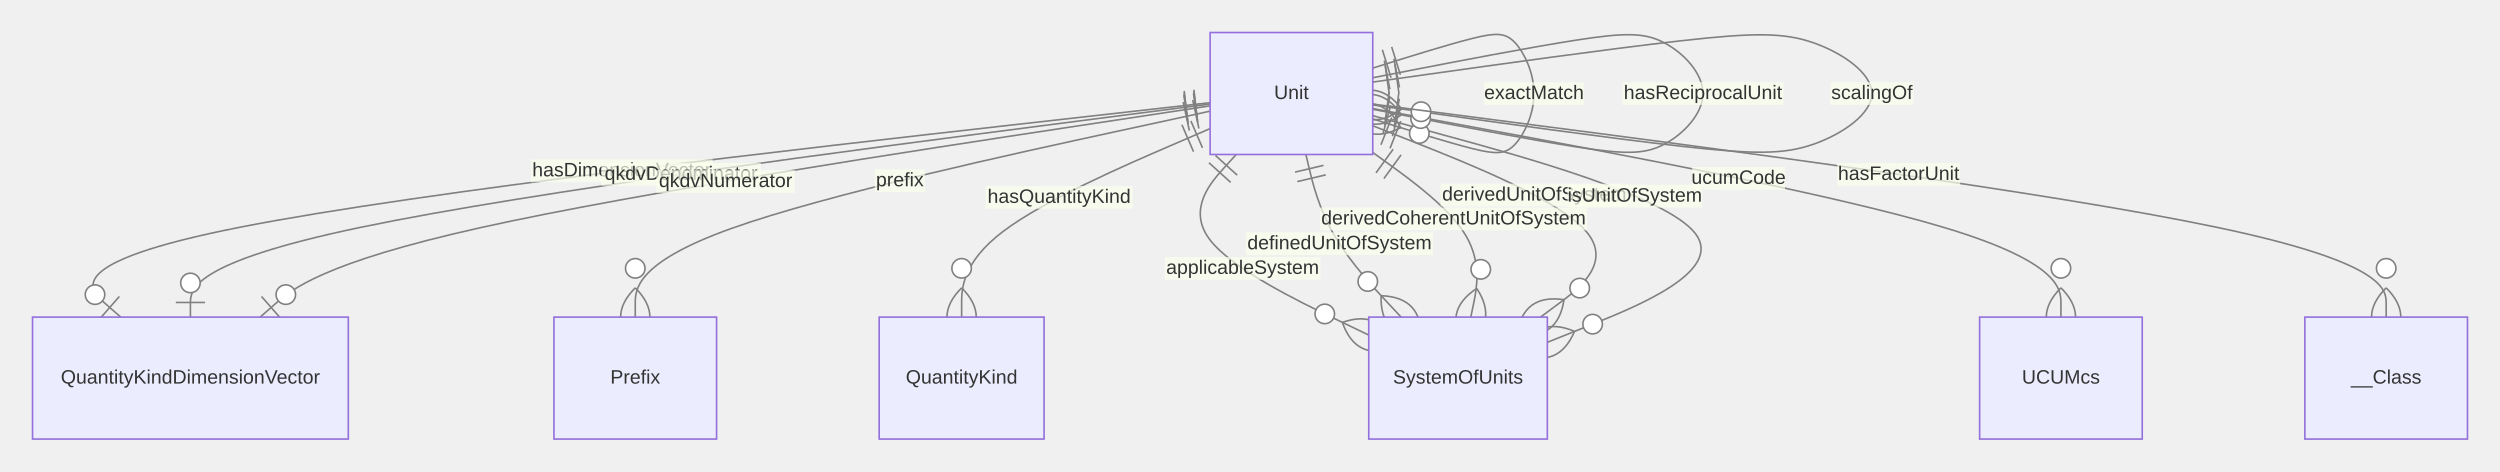
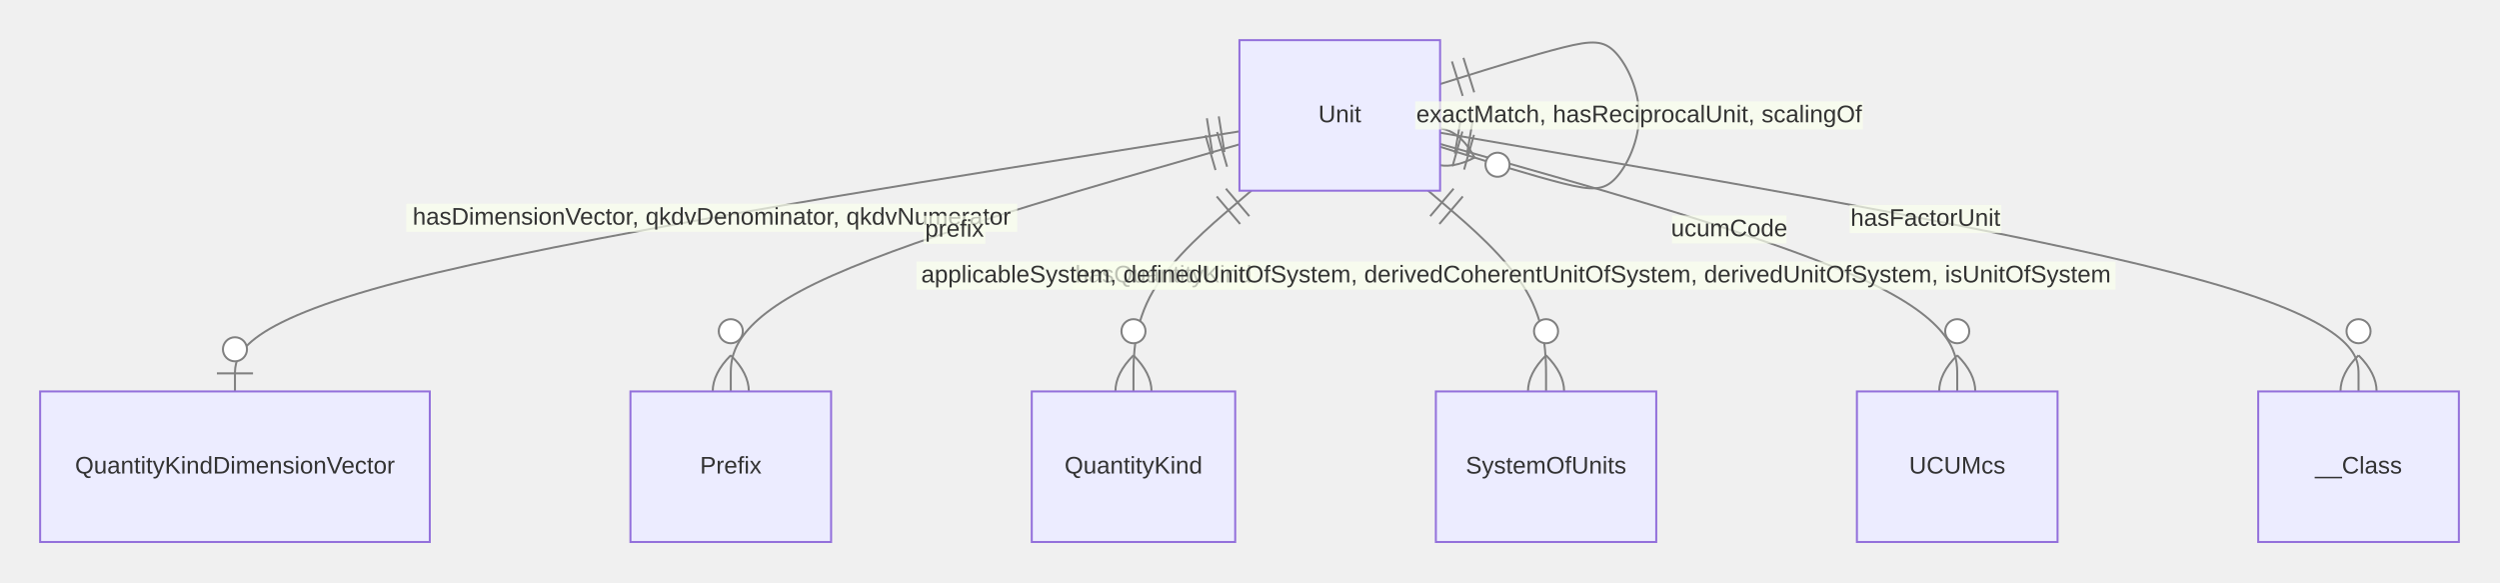
- <svg xmlns="http://www.w3.org/2000/svg" aria-roledescription="er" role="graphics-document document" viewBox="0 0 1537.348 290" height="290" width="1537.348" id="container">
+ <svg xmlns="http://www.w3.org/2000/svg" aria-roledescription="er" role="graphics-document document" viewBox="0 0 1245.42 290" height="290" width="1245.42" id="container">
  <style>#container{font-family:"trebuchet ms",verdana,arial,sans-serif;font-size:16px;fill:#333;}#container .error-icon{fill:#552222;}#container .error-text{fill:#552222;stroke:#552222;}#container .edge-thickness-normal{stroke-width:1px;}#container .edge-thickness-thick{stroke-width:3.5px;}#container .edge-pattern-solid{stroke-dasharray:0;}#container .edge-thickness-invisible{stroke-width:0;fill:none;}#container .edge-pattern-dashed{stroke-dasharray:3;}#container .edge-pattern-dotted{stroke-dasharray:2;}#container .marker{fill:#333333;stroke:#333333;}#container .marker.cross{stroke:#333333;}#container svg{font-family:"trebuchet ms",verdana,arial,sans-serif;font-size:16px;}#container p{margin:0;}#container .entityBox{fill:#ECECFF;stroke:#9370DB;}#container .attributeBoxOdd{fill:#ffffff;stroke:#9370DB;}#container .attributeBoxEven{fill:#f2f2f2;stroke:#9370DB;}#container .relationshipLabelBox{fill:hsl(80, 100%, 96.275%);opacity:0.7;background-color:hsl(80, 100%, 96.275%);}#container .relationshipLabelBox rect{opacity:0.5;}#container .relationshipLine{stroke:#333333;}#container .entityTitleText{text-anchor:middle;font-size:18px;fill:#333;}#container #MD_PARENT_START{fill:#f5f5f5!important;stroke:#333333!important;stroke-width:1;}#container #MD_PARENT_END{fill:#f5f5f5!important;stroke:#333333!important;stroke-width:1;}#container :root{--mermaid-font-family:"trebuchet ms",verdana,arial,sans-serif;}</style>
  <g />
  <defs>
    <marker orient="auto" markerHeight="240" markerWidth="190" refY="7" refX="0" id="MD_PARENT_START">
      <path d="M 18,7 L9,13 L1,7 L9,1 Z" />
    </marker>
  </defs>
  <defs>
    <marker orient="auto" markerHeight="28" markerWidth="20" refY="7" refX="19" id="MD_PARENT_END">
      <path d="M 18,7 L9,13 L1,7 L9,1 Z" />
    </marker>
  </defs>
  <defs>
    <marker orient="auto" markerHeight="18" markerWidth="18" refY="9" refX="0" id="ONLY_ONE_START">
      <path d="M9,0 L9,18 M15,0 L15,18" fill="none" stroke="gray" />
    </marker>
  </defs>
  <defs>
    <marker orient="auto" markerHeight="18" markerWidth="18" refY="9" refX="18" id="ONLY_ONE_END">
      <path d="M3,0 L3,18 M9,0 L9,18" fill="none" stroke="gray" />
    </marker>
  </defs>
  <defs>
    <marker orient="auto" markerHeight="18" markerWidth="30" refY="9" refX="0" id="ZERO_OR_ONE_START">
      <circle r="6" cy="9" cx="21" fill="white" stroke="gray" />
      <path d="M9,0 L9,18" fill="none" stroke="gray" />
    </marker>
  </defs>
  <defs>
    <marker orient="auto" markerHeight="18" markerWidth="30" refY="9" refX="30" id="ZERO_OR_ONE_END">
      <circle r="6" cy="9" cx="9" fill="white" stroke="gray" />
      <path d="M21,0 L21,18" fill="none" stroke="gray" />
    </marker>
  </defs>
  <defs>
    <marker orient="auto" markerHeight="36" markerWidth="45" refY="18" refX="18" id="ONE_OR_MORE_START">
      <path d="M0,18 Q 18,0 36,18 Q 18,36 0,18 M42,9 L42,27" fill="none" stroke="gray" />
    </marker>
  </defs>
  <defs>
    <marker orient="auto" markerHeight="36" markerWidth="45" refY="18" refX="27" id="ONE_OR_MORE_END">
      <path d="M3,9 L3,27 M9,18 Q27,0 45,18 Q27,36 9,18" fill="none" stroke="gray" />
    </marker>
  </defs>
  <defs>
    <marker orient="auto" markerHeight="36" markerWidth="57" refY="18" refX="18" id="ZERO_OR_MORE_START">
      <circle r="6" cy="18" cx="48" fill="white" stroke="gray" />
      <path d="M0,18 Q18,0 36,18 Q18,36 0,18" fill="none" stroke="gray" />
    </marker>
  </defs>
  <defs>
    <marker orient="auto" markerHeight="36" markerWidth="57" refY="18" refX="39" id="ZERO_OR_MORE_END">
      <circle r="6" cy="18" cx="9" fill="white" stroke="gray" />
      <path d="M21,18 Q39,0 57,18 Q39,36 21,18" fill="none" stroke="gray" />
    </marker>
  </defs>
-   <path style="stroke: gray; fill: none;" marker-start="url(#ONLY_ONE_START)" marker-end="url(#ZERO_OR_ONE_END)" d="M744.147,63.13L622.972,76.775C501.797,90.42,259.447,117.71,147.795,139.688C36.144,161.667,55.192,178.333,64.716,186.667L74.239,195" class="er relationshipLine" />
-   <path style="stroke: gray; fill: none;" marker-start="url(#ONLY_ONE_START)" marker-end="url(#ZERO_OR_ONE_END)" d="M744.147,63.962L639.639,77.468C535.13,90.975,326.113,117.987,221.605,139.827C117.097,161.667,117.097,178.333,117.097,186.667L117.097,195" class="er relationshipLine" />
-   <path style="stroke: gray; fill: none;" marker-start="url(#ONLY_ONE_START)" marker-end="url(#ZERO_OR_ONE_END)" d="M744.147,65.082L656.305,78.401C568.463,91.721,392.78,118.361,295.414,140.014C198.049,161.667,179.001,178.333,169.477,186.667L159.954,195" class="er relationshipLine" />
-   <path style="stroke: gray; fill: none;" marker-start="url(#ONLY_ONE_START)" marker-end="url(#ZERO_OR_MORE_END)" d="M744.147,68.343L685.23,81.119C626.313,93.895,508.479,119.448,449.562,140.557C390.645,161.667,390.645,178.333,390.645,186.667L390.645,195" class="er relationshipLine" />
-   <path style="stroke: gray; fill: none;" marker-start="url(#ONLY_ONE_START)" marker-end="url(#ZERO_OR_MORE_END)" d="M744.147,79.072L718.679,90.06C693.211,101.048,642.276,123.024,616.808,142.345C591.34,161.667,591.34,178.333,591.34,186.667L591.34,195" class="er relationshipLine" />
-   <path style="stroke: gray; fill: none;" marker-start="url(#ONLY_ONE_START)" marker-end="url(#ZERO_OR_MORE_END)" d="M760.179,95L752.631,103.333C745.082,111.667,729.985,128.333,743.57,146.843C757.155,165.352,799.421,185.704,820.555,195.88L841.688,206.056" class="er relationshipLine" />
-   <path style="stroke: gray; fill: none;" marker-start="url(#ONLY_ONE_START)" marker-end="url(#ZERO_OR_MORE_END)" d="M803.036,95L805.011,103.333C806.987,111.667,810.938,128.333,820.696,145C830.454,161.667,846.019,178.333,853.802,186.667L861.584,195" class="er relationshipLine" />
-   <path style="stroke: gray; fill: none;" marker-start="url(#ONLY_ONE_START)" marker-end="url(#ZERO_OR_MORE_END)" d="M844.147,93.734L855.937,102.279C867.727,110.823,891.308,127.911,901.357,144.789C911.406,161.667,907.924,178.333,906.183,186.667L904.441,195" class="er relationshipLine" />
-   <path style="stroke: gray; fill: none;" marker-start="url(#ONLY_ONE_START)" marker-end="url(#ZERO_OR_MORE_END)" d="M844.147,77.32L872.604,88.6C901.061,99.88,957.975,122.44,975.166,142.053C992.358,161.667,969.828,178.333,958.563,186.667L947.298,195" class="er relationshipLine" />
-   <path style="stroke: gray; fill: none;" marker-start="url(#ONLY_ONE_START)" marker-end="url(#ZERO_OR_MORE_END)" d="M844.147,71.14L889.27,83.45C934.394,95.76,1024.641,120.38,1042.537,143.604C1060.434,166.829,1005.979,188.657,978.752,199.571L951.524,210.486" class="er relationshipLine" />
-   <path style="stroke: gray; fill: none;" marker-start="url(#ONLY_ONE_START)" marker-end="url(#ZERO_OR_MORE_END)" d="M844.147,66.746L914.68,79.788C985.214,92.83,1126.281,118.915,1196.814,140.291C1267.348,161.667,1267.348,178.333,1267.348,186.667L1267.348,195" class="er relationshipLine" />
-   <path style="stroke: gray; fill: none;" marker-start="url(#ONLY_ONE_START)" marker-end="url(#ZERO_OR_MORE_END)" d="M844.147,41.875L855.814,38.229C867.48,34.583,890.814,27.292,905.397,23.646C919.98,20,925.814,20,931.647,26.25C937.48,32.5,943.314,45,943.314,57.5C943.314,70,937.48,82.5,931.647,88.75C925.814,95,919.98,95,905.397,91.354C890.814,87.708,867.48,80.417,855.814,76.771L844.147,73.125" class="er relationshipLine" />
-   <path style="stroke: gray; fill: none;" marker-start="url(#ONLY_ONE_START)" marker-end="url(#ZERO_OR_MORE_END)" d="M844.147,47.802L868.036,43.168C891.925,38.534,939.702,29.267,969.564,24.634C999.425,20,1011.369,20,1023.314,26.25C1035.258,32.5,1047.202,45,1047.202,57.5C1047.202,70,1035.258,82.5,1023.314,88.75C1011.369,95,999.425,95,969.564,90.366C939.702,85.733,891.925,76.466,868.036,71.832L844.147,67.198" class="er relationshipLine" />
-   <path style="stroke: gray; fill: none;" marker-start="url(#ONLY_ONE_START)" marker-end="url(#ZERO_OR_MORE_END)" d="M844.147,50.469L880.258,45.391C916.369,40.312,988.591,30.156,1033.73,25.078C1078.869,20,1096.925,20,1114.98,26.25C1133.036,32.5,1151.091,45,1151.091,57.5C1151.091,70,1133.036,82.5,1114.98,88.75C1096.925,95,1078.869,95,1033.73,89.922C988.591,84.844,916.369,74.688,880.258,69.609L844.147,64.531" class="er relationshipLine" />
-   <path style="stroke: gray; fill: none;" marker-start="url(#ONLY_ONE_START)" marker-end="url(#ZERO_OR_MORE_END)" d="M844.147,63.999L948.014,77.499C1051.88,90.999,1259.614,118,1363.481,139.833C1467.348,161.667,1467.348,178.333,1467.348,186.667L1467.348,195" class="er relationshipLine" />
-   <g transform="translate(744.1469,20 )" id="entity-Unit-c57ac1ea-0a24-509a-a80e-23f8c03ca739">
+   <path style="stroke: gray; fill: none;" marker-start="url(#ONLY_ONE_START)" marker-end="url(#ZERO_OR_ONE_END)" d="M617.695,65.446L534.262,78.705C450.829,91.964,283.963,118.482,200.53,140.074C117.097,161.667,117.097,178.333,117.097,186.667L117.097,195" class="er relationshipLine" />
+   <path style="stroke: gray; fill: none;" marker-start="url(#ONLY_ONE_START)" marker-end="url(#ZERO_OR_MORE_END)" d="M617.695,71.915L575.445,84.096C533.194,96.277,448.694,120.638,406.443,141.153C364.193,161.667,364.193,178.333,364.193,186.667L364.193,195" class="er relationshipLine" />
+   <path style="stroke: gray; fill: none;" marker-start="url(#ONLY_ONE_START)" marker-end="url(#ZERO_OR_MORE_END)" d="M623.635,95L613.844,103.333C604.053,111.667,584.471,128.333,574.68,145C564.888,161.667,564.888,178.333,564.888,186.667L564.888,195" class="er relationshipLine" />
+   <path style="stroke: gray; fill: none;" marker-start="url(#ONLY_ONE_START)" marker-end="url(#ZERO_OR_MORE_END)" d="M711.755,95L721.546,103.333C731.337,111.667,750.92,128.333,760.711,145C770.502,161.667,770.502,178.333,770.502,186.667L770.502,195" class="er relationshipLine" />
+   <path style="stroke: gray; fill: none;" marker-start="url(#ONLY_ONE_START)" marker-end="url(#ZERO_OR_MORE_END)" d="M717.695,71.717L760.649,83.931C803.604,96.145,889.512,120.572,932.466,141.12C975.42,161.667,975.42,178.333,975.42,186.667L975.42,195" class="er relationshipLine" />
+   <path style="stroke: gray; fill: none;" marker-start="url(#ONLY_ONE_START)" marker-end="url(#ZERO_OR_MORE_END)" d="M717.695,41.875L729.362,38.229C741.029,34.583,764.362,27.292,778.945,23.646C793.529,20,799.362,20,805.195,26.25C811.029,32.5,816.862,45,816.862,57.5C816.862,70,811.029,82.5,805.195,88.75C799.362,95,793.529,95,778.945,91.354C764.362,87.708,741.029,80.417,729.362,76.771L717.695,73.125" class="er relationshipLine" />
+   <path style="stroke: gray; fill: none;" marker-start="url(#ONLY_ONE_START)" marker-end="url(#ZERO_OR_MORE_END)" d="M717.695,66.117L793.983,79.264C870.27,92.411,1022.845,118.706,1099.133,140.186C1175.42,161.667,1175.42,178.333,1175.42,186.667L1175.42,195" class="er relationshipLine" />
+   <g transform="translate(617.6952,20 )" id="entity-Unit-c57ac1ea-0a24-509a-a80e-23f8c03ca739">
    <rect height="75" width="100" y="0" x="0" class="er entityBox" />
    <text style="dominant-baseline: middle; text-anchor: middle; font-size: 12px;" transform="translate(50,37.5)" y="0" x="0" id="text-entity-Unit-c57ac1ea-0a24-509a-a80e-23f8c03ca739" class="er entityLabel">Unit</text>
  </g>
-   <g transform="translate(1417.348,195 )" id="entity-Class-d9e3eb4a-97c0-50b6-8e3f-7f4a2fa7283d">
+   <g transform="translate(1125.42,195 )" id="entity-Class-d9e3eb4a-97c0-50b6-8e3f-7f4a2fa7283d">
    <rect height="75" width="100" y="0" x="0" class="er entityBox" />
    <text style="dominant-baseline: middle; text-anchor: middle; font-size: 12px;" transform="translate(50,37.5)" y="0" x="0" id="text-entity-Class-d9e3eb4a-97c0-50b6-8e3f-7f4a2fa7283d" class="er entityLabel">__Class</text>
  </g>
  <g transform="translate(20,195 )" id="entity-QuantityKindDimensionVector-bfa1bf26-fcae-516f-8f63-2f454f3dac1b">
    <rect height="75" width="194.193" y="0" x="0" class="er entityBox" />
    <text style="dominant-baseline: middle; text-anchor: middle; font-size: 12px;" transform="translate(97.09654,37.5)" y="0" x="0" id="text-entity-QuantityKindDimensionVector-bfa1bf26-fcae-516f-8f63-2f454f3dac1b" class="er entityLabel">QuantityKindDimensionVector</text>
  </g>
-   <g transform="translate(340.6448,195 )" id="entity-Prefix-f6d97b99-faee-5974-b12e-390868d79e86">
+   <g transform="translate(314.1931,195 )" id="entity-Prefix-f6d97b99-faee-5974-b12e-390868d79e86">
    <rect height="75" width="100" y="0" x="0" class="er entityBox" />
    <text style="dominant-baseline: middle; text-anchor: middle; font-size: 12px;" transform="translate(50,37.5)" y="0" x="0" id="text-entity-Prefix-f6d97b99-faee-5974-b12e-390868d79e86" class="er entityLabel">Prefix</text>
  </g>
-   <g transform="translate(540.6448,195 )" id="entity-QuantityKind-6f79b338-e354-5d95-8035-8883644476ff">
+   <g transform="translate(514.1931,195 )" id="entity-QuantityKind-6f79b338-e354-5d95-8035-8883644476ff">
    <rect height="75" width="101.391" y="0" x="0" class="er entityBox" />
    <text style="dominant-baseline: middle; text-anchor: middle; font-size: 12px;" transform="translate(50.69531,37.5)" y="0" x="0" id="text-entity-QuantityKind-6f79b338-e354-5d95-8035-8883644476ff" class="er entityLabel">QuantityKind</text>
  </g>
-   <g transform="translate(841.6878,195 )" id="entity-SystemOfUnits-f7f1da8e-a5af-50e1-94d0-c2e741f40e1d">
+   <g transform="translate(715.5837,195 )" id="entity-SystemOfUnits-f7f1da8e-a5af-50e1-94d0-c2e741f40e1d">
    <rect height="75" width="109.837" y="0" x="0" class="er entityBox" />
    <text style="dominant-baseline: middle; text-anchor: middle; font-size: 12px;" transform="translate(54.91826,37.5)" y="0" x="0" id="text-entity-SystemOfUnits-f7f1da8e-a5af-50e1-94d0-c2e741f40e1d" class="er entityLabel">SystemOfUnits</text>
  </g>
-   <g transform="translate(1217.348,195 )" id="entity-UCUMcs-8df33f70-0c53-5f8e-a81f-0969bc803a34">
+   <g transform="translate(925.4202,195 )" id="entity-UCUMcs-8df33f70-0c53-5f8e-a81f-0969bc803a34">
    <rect height="75" width="100" y="0" x="0" class="er entityBox" />
    <text style="dominant-baseline: middle; text-anchor: middle; font-size: 12px;" transform="translate(50,37.5)" y="0" x="0" id="text-entity-UCUMcs-8df33f70-0c53-5f8e-a81f-0969bc803a34" class="er entityLabel">UCUMcs</text>
  </g>
-   <rect height="14" width="111.849" y="98.043" x="326.399" class="er relationshipLabelBox" />
-   <text style="text-anchor: middle; dominant-baseline: middle; font-size: 12px;" y="105.043" x="382.323" id="rel1" class="er relationshipLabel">hasDimensionVector</text>
-   <rect height="14" width="97.989" y="100.212" x="369.836" class="er relationshipLabelBox" />
-   <text style="text-anchor: middle; dominant-baseline: middle; font-size: 12px;" y="107.212" x="418.831" id="rel2" class="er relationshipLabel">qkdvDenominator</text>
-   <rect height="14" width="85.197" y="104.625" x="403.59" class="er relationshipLabelBox" />
-   <text style="text-anchor: middle; dominant-baseline: middle; font-size: 12px;" y="111.625" x="446.188" id="rel3" class="er relationshipLabel">qkdvNumerator</text>
-   <rect height="14" width="30.84" y="104.133" x="537.907" class="er relationshipLabelBox" />
-   <text style="text-anchor: middle; dominant-baseline: middle; font-size: 12px;" y="111.133" x="553.328" id="rel4" class="er relationshipLabel">prefix</text>
-   <rect height="14" width="90.438" y="114.367" x="606.078" class="er relationshipLabelBox" />
-   <text style="text-anchor: middle; dominant-baseline: middle; font-size: 12px;" y="121.367" x="651.297" id="rel5" class="er relationshipLabel">hasQuantityKind</text>
-   <rect height="14" width="95.781" y="158.016" x="716.239" class="er relationshipLabelBox" />
-   <text style="text-anchor: middle; dominant-baseline: middle; font-size: 12px;" y="165.016" x="764.129" id="rel6" class="er relationshipLabel">applicableSystem</text>
-   <rect height="14" width="115.203" y="142.876" x="766.108" class="er relationshipLabelBox" />
-   <text style="text-anchor: middle; dominant-baseline: middle; font-size: 12px;" y="149.876" x="823.709" id="rel7" class="er relationshipLabel">definedUnitOfSystem</text>
-   <rect height="14" width="164.391" y="127.607" x="811.624" class="er relationshipLabelBox" />
-   <text style="text-anchor: middle; dominant-baseline: middle; font-size: 12px;" y="134.607" x="893.819" id="rel8" class="er relationshipLabel">derivedCoherentUnitOfSystem</text>
-   <rect height="14" width="115.156" y="112.933" x="885.907" class="er relationshipLabelBox" />
-   <text style="text-anchor: middle; dominant-baseline: middle; font-size: 12px;" y="119.933" x="943.485" id="rel9" class="er relationshipLabel">derivedUnitOfSystem</text>
-   <rect height="14" width="82.828" y="113.61" x="963.899" class="er relationshipLabelBox" />
-   <text style="text-anchor: middle; dominant-baseline: middle; font-size: 12px;" y="120.61" x="1005.313" id="rel10" class="er relationshipLabel">isUnitOfSystem</text>
-   <rect height="14" width="57.078" y="102.67" x="1040.562" class="er relationshipLabelBox" />
-   <text style="text-anchor: middle; dominant-baseline: middle; font-size: 12px;" y="109.67" x="1069.101" id="rel11" class="er relationshipLabel">ucumCode</text>
-   <rect height="14" width="61.453" y="50.5" x="912.587" class="er relationshipLabelBox" />
-   <text style="text-anchor: middle; dominant-baseline: middle; font-size: 12px;" y="57.5" x="943.314" id="rel12" class="er relationshipLabel">exactMatch</text>
-   <rect height="14" width="99.093" y="50.5" x="997.656" class="er relationshipLabelBox" />
-   <text style="text-anchor: middle; dominant-baseline: middle; font-size: 12px;" y="57.5" x="1047.202" id="rel13" class="er relationshipLabel">hasReciprocalUnit</text>
-   <rect height="14" width="51.104" y="50.5" x="1125.539" class="er relationshipLabelBox" />
-   <text style="text-anchor: middle; dominant-baseline: middle; font-size: 12px;" y="57.5" x="1151.091" id="rel14" class="er relationshipLabel">scalingOf</text>
-   <rect height="14" width="75.632" y="100.245" x="1129.746" class="er relationshipLabelBox" />
-   <text style="text-anchor: middle; dominant-baseline: middle; font-size: 12px;" y="107.245" x="1167.563" id="rel15" class="er relationshipLabel">hasFactorUnit</text>
+   <rect height="14" width="304.498" y="101.506" x="202.468" class="er relationshipLabelBox" />
+   <text style="text-anchor: middle; dominant-baseline: middle; font-size: 12px;" y="108.506" x="354.717" id="rel1" class="er relationshipLabel">hasDimensionVector, qkdvDenominator, qkdvNumerator</text>
+   <rect height="14" width="30.84" y="107.494" x="460.244" class="er relationshipLabelBox" />
+   <text style="text-anchor: middle; dominant-baseline: middle; font-size: 12px;" y="114.494" x="475.664" id="rel2" class="er relationshipLabel">prefix</text>
+   <rect height="14" width="90.438" y="130.286" x="534.643" class="er relationshipLabelBox" />
+   <text style="text-anchor: middle; dominant-baseline: middle; font-size: 12px;" y="137.286" x="579.862" id="rel3" class="er relationshipLabel">hasQuantityKind</text>
+   <rect height="14" width="597.562" y="130.286" x="456.747" class="er relationshipLabelBox" />
+   <text style="text-anchor: middle; dominant-baseline: middle; font-size: 12px;" y="137.286" x="755.529" id="rel4" class="er relationshipLabel">applicableSystem, definedUnitOfSystem, derivedCoherentUnitOfSystem, derivedUnitOfSystem, isUnitOfSystem</text>
+   <rect height="14" width="57.078" y="107.305" x="833.244" class="er relationshipLabelBox" />
+   <text style="text-anchor: middle; dominant-baseline: middle; font-size: 12px;" y="114.305" x="861.783" id="rel5" class="er relationshipLabel">ucumCode</text>
+   <rect height="14" width="223.15" y="50.5" x="705.287" class="er relationshipLabelBox" />
+   <text style="text-anchor: middle; dominant-baseline: middle; font-size: 12px;" y="57.5" x="816.862" id="rel6" class="er relationshipLabel">exactMatch, hasReciprocalUnit, scalingOf</text>
+   <rect height="14" width="75.633" y="102.105" x="921.78" class="er relationshipLabelBox" />
+   <text style="text-anchor: middle; dominant-baseline: middle; font-size: 12px;" y="109.105" x="959.596" id="rel7" class="er relationshipLabel">hasFactorUnit</text>
</svg>
